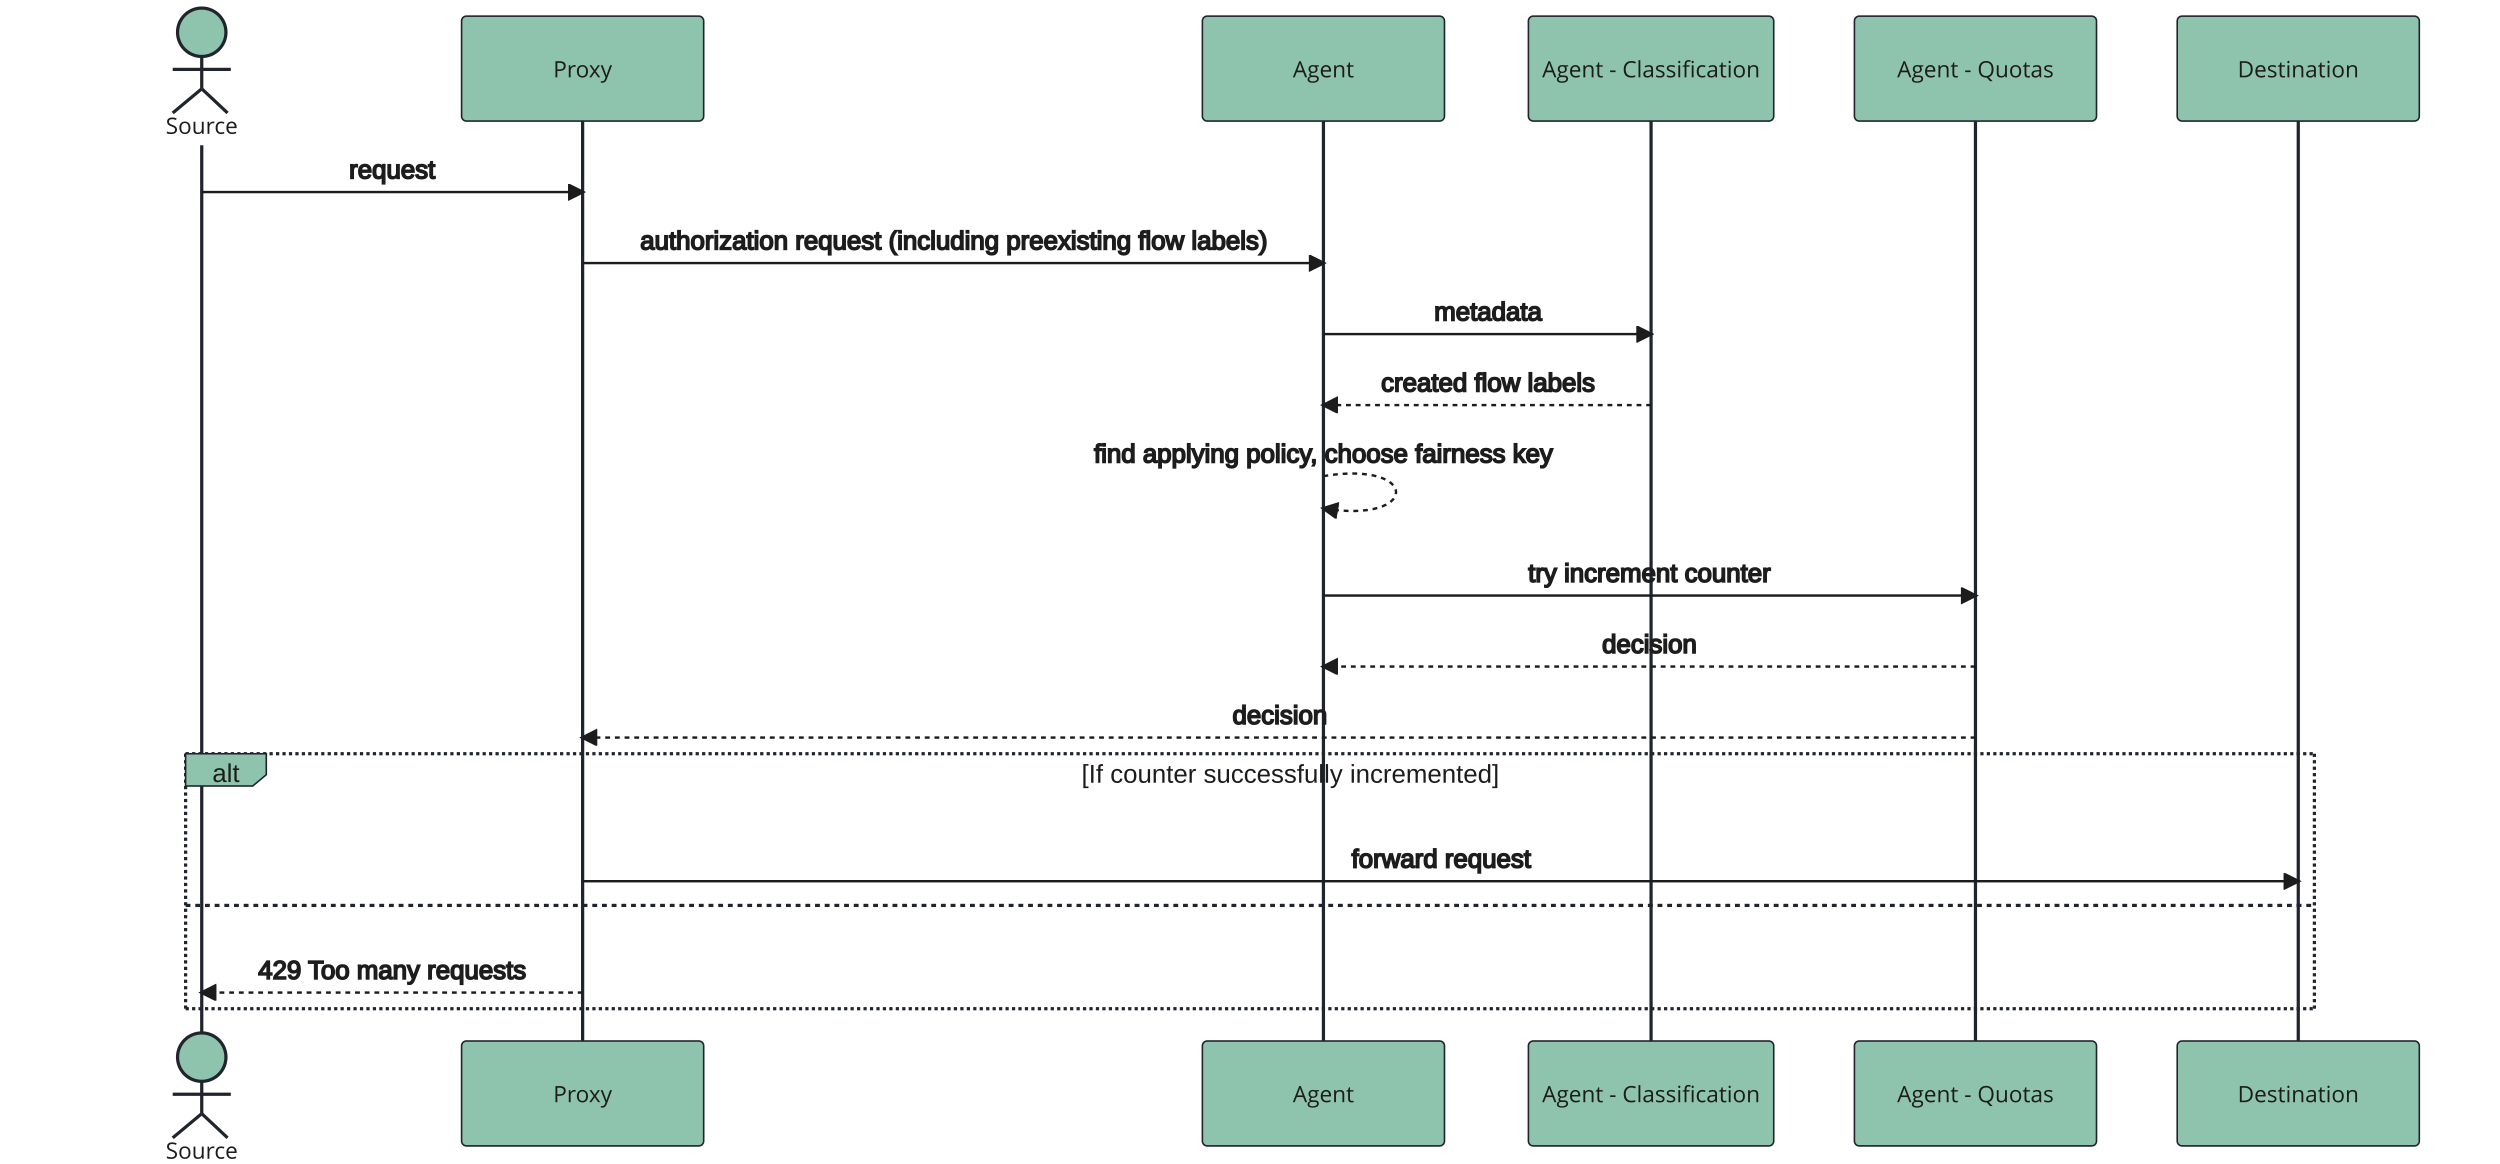
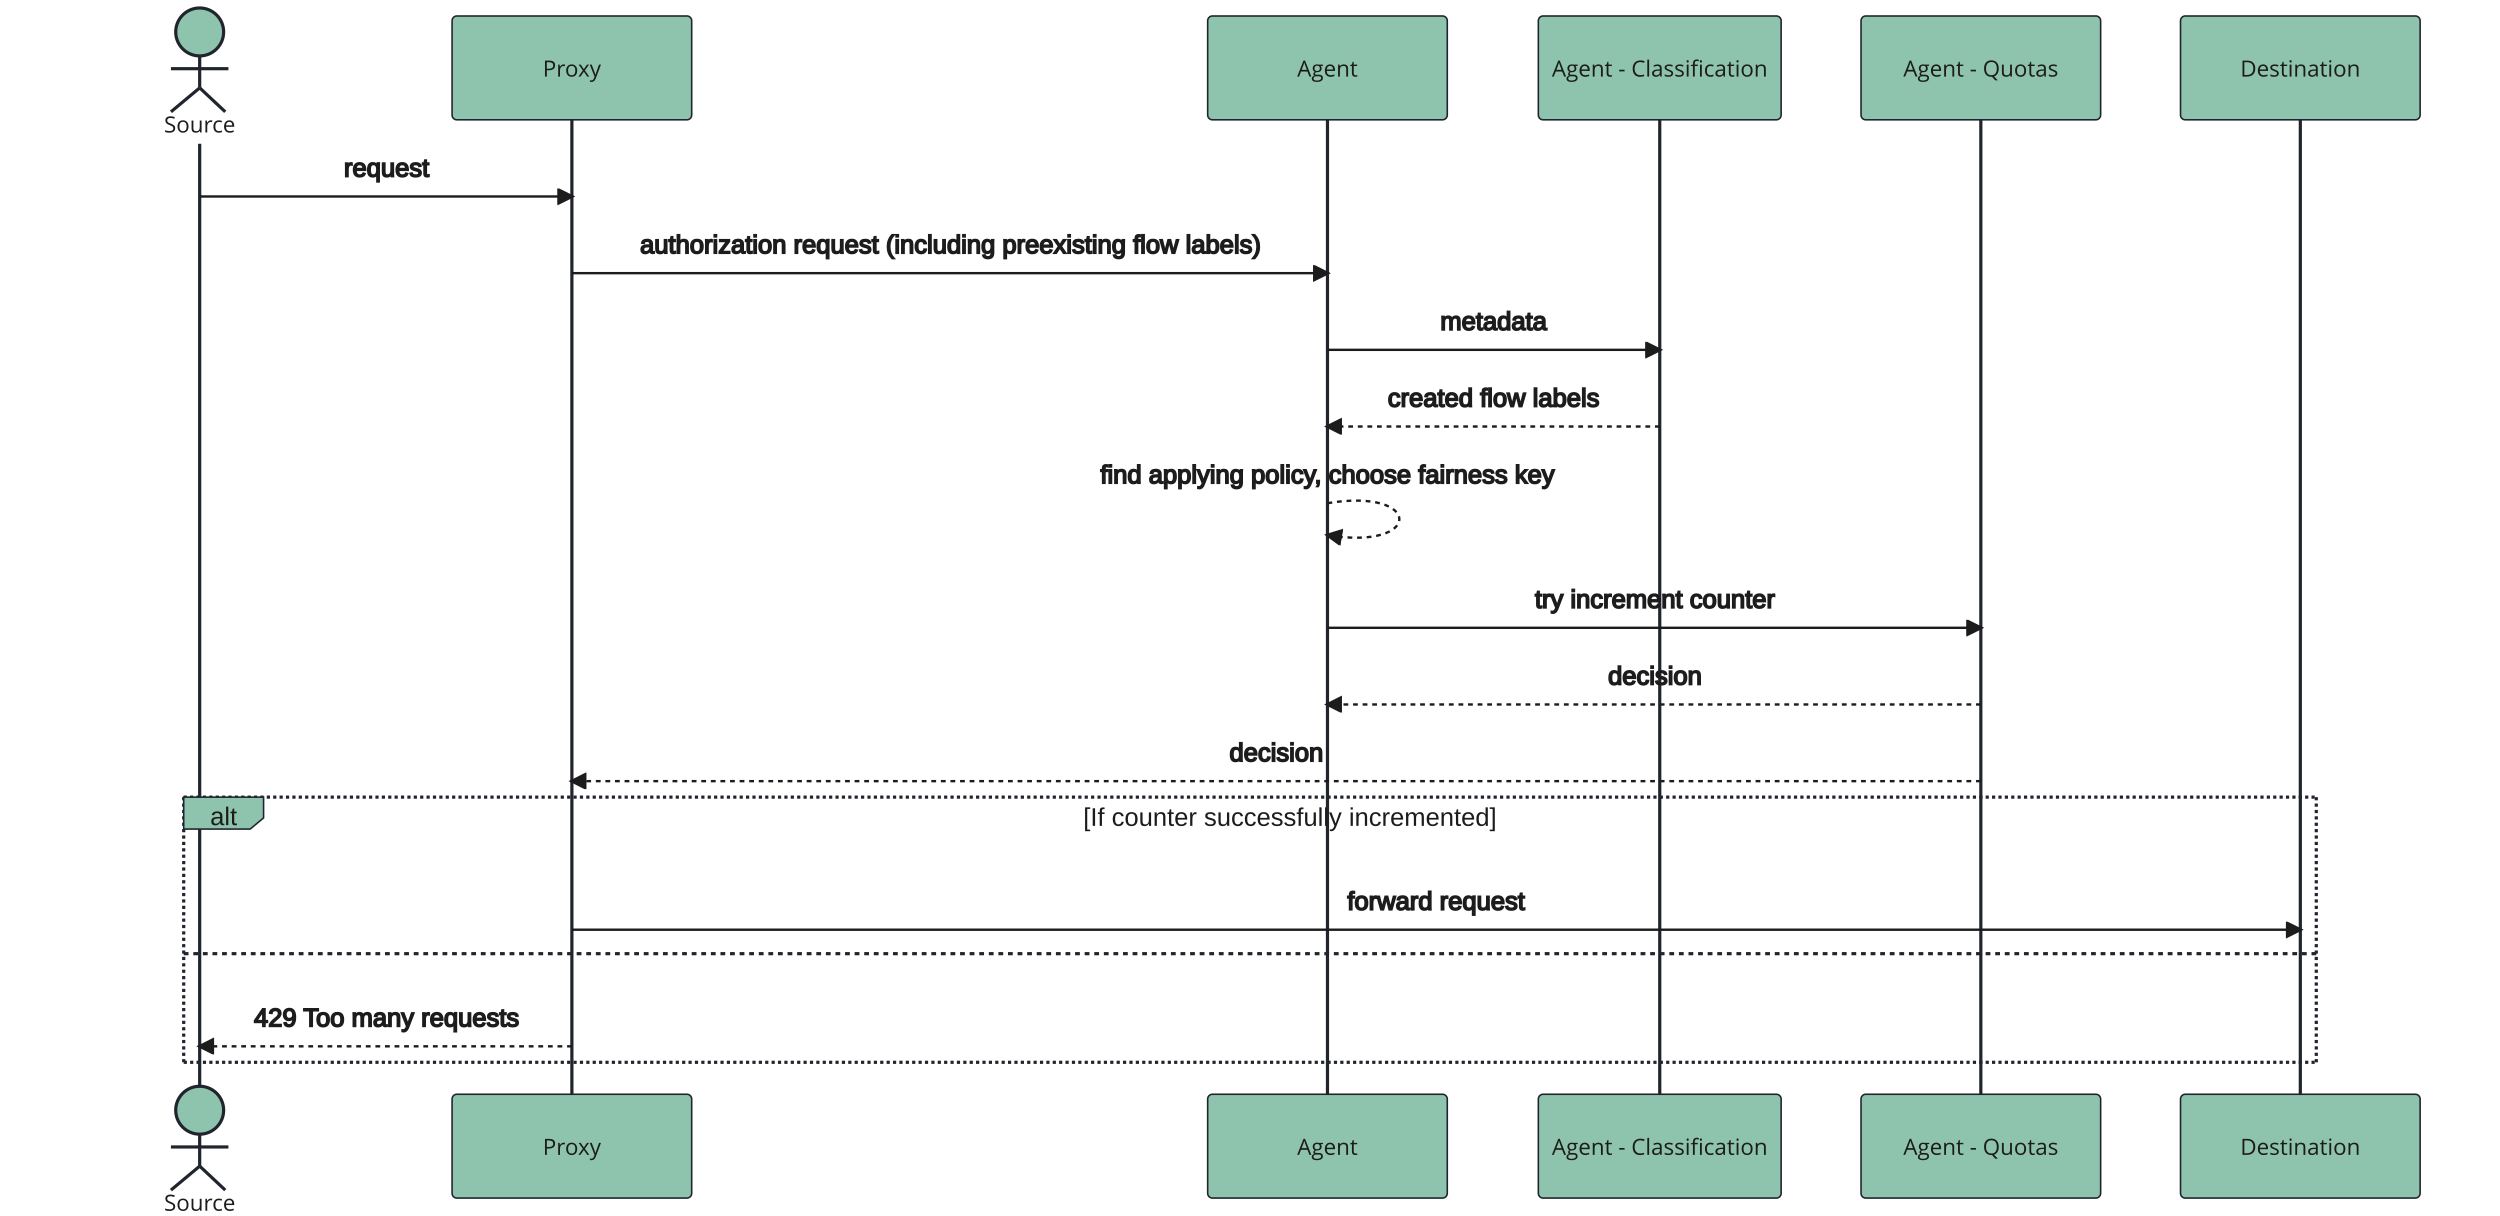
- <svg xmlns="http://www.w3.org/2000/svg" aria-labelledby="chart-title-mermaid-7 chart-desc-mermaid-7" role="img" viewBox="-50 -10 1549 721" style="max-width: 1549px; background-color: transparent;" height="721" width="100%" id="mermaid-7">
+ <svg xmlns="http://www.w3.org/2000/svg" aria-labelledby="chart-title-mermaid-7 chart-desc-mermaid-7" role="img" viewBox="-50 -10 1565 761" style="max-width: 1565px; background-color: transparent;" height="761" width="100%" id="mermaid-7">
  <style>#mermaid-7 {font-family:"trebuchet ms",verdana,arial,sans-serif;font-size:16px;fill:#1c1c1c;}#mermaid-7 .error-icon{fill:#c2c6cf50;}#mermaid-7 .error-text{fill:#1c1c1c;stroke:#1c1c1c;}#mermaid-7 .edge-thickness-normal{stroke-width:2px;}#mermaid-7 .edge-thickness-thick{stroke-width:3.5px;}#mermaid-7 .edge-pattern-solid{stroke-dasharray:0;}#mermaid-7 .edge-pattern-dashed{stroke-dasharray:3;}#mermaid-7 .edge-pattern-dotted{stroke-dasharray:2;}#mermaid-7 .marker{fill:#20242C;stroke:#20242C;}#mermaid-7 .marker.cross{stroke:#20242C;}#mermaid-7 svg{font-family:"trebuchet ms",verdana,arial,sans-serif;font-size:16px;}#mermaid-7 .actor{stroke:#20242C;fill:#8EC4AD;}#mermaid-7 text.actor&gt;tspan{fill:#1c1c1c;stroke:none;}#mermaid-7 .actor-line{stroke:grey;}#mermaid-7 .messageLine0{stroke-width:1.5;stroke-dasharray:none;stroke:#1c1c1c;}#mermaid-7 .messageLine1{stroke-width:1.5;stroke-dasharray:2,2;stroke:#1c1c1c;}#mermaid-7 #arrowhead path{fill:#1c1c1c;stroke:#1c1c1c;}#mermaid-7 .sequenceNumber{fill:#dfdbd3;}#mermaid-7 #sequencenumber{fill:#1c1c1c;}#mermaid-7 #crosshead path{fill:#1c1c1c;stroke:#1c1c1c;}#mermaid-7 .messageText{fill:#1c1c1c;stroke:#1c1c1c;}#mermaid-7 .labelBox{stroke:#20242C;fill:#8EC4AD;}#mermaid-7 .labelText,#mermaid-7 .labelText&gt;tspan{fill:#1c1c1c;stroke:none;}#mermaid-7 .loopText,#mermaid-7 .loopText&gt;tspan{fill:#1c1c1c;stroke:none;}#mermaid-7 .loopLine{stroke-width:2px;stroke-dasharray:2,2;stroke:#20242C;fill:#20242C;}#mermaid-7 .note{stroke:hsl(52.683, 60%, 73.922%);fill:#fff5ad;}#mermaid-7 .noteText,#mermaid-7 .noteText&gt;tspan{fill:#333;stroke:none;}#mermaid-7 .activation0{fill:#bcc0cc;stroke:hsl(225, 13.559%, 66.863%);}#mermaid-7 .activation1{fill:#bcc0cc;stroke:hsl(225, 13.559%, 66.863%);}#mermaid-7 .activation2{fill:#bcc0cc;stroke:hsl(225, 13.559%, 66.863%);}#mermaid-7 .actorPopupMenu{position:absolute;}#mermaid-7 .actorPopupMenuPanel{position:absolute;fill:#8EC4AD;box-shadow:0px 8px 16px 0px rgba(0,0,0,0.2);filter:drop-shadow(3px 5px 2px rgb(0 0 0 / 0.4));}#mermaid-7 .actor-man line{stroke:#20242C;fill:#8EC4AD;}#mermaid-7 .actor-man circle,#mermaid-7 line{stroke:#20242C;fill:#8EC4AD;stroke-width:2px;}#mermaid-7 .node rect{fill:#FC9A69;}#mermaid-7 span.edgeLabel{padding:0.1em;}#mermaid-7 :root{--mermaid-font-family:"trebuchet ms",verdana,arial,sans-serif;}</style>
  <g />
  <defs>
    <symbol height="24" width="24" id="computer">
      <path d="M2 2v13h20v-13h-20zm18 11h-16v-9h16v9zm-10.228 6l.466-1h3.524l.467 1h-4.457zm14.228 3h-24l2-6h2.104l-1.33 4h18.45l-1.297-4h2.073l2 6zm-5-10h-14v-7h14v7z" transform="scale(.5)" />
    </symbol>
  </defs>
  <defs>
    <symbol clip-rule="evenodd" fill-rule="evenodd" id="database">
      <path d="M12.258.001l.256.004.255.005.253.008.251.01.249.012.247.015.246.016.242.019.241.02.239.023.236.024.233.027.231.028.229.031.225.032.223.034.22.036.217.038.214.04.211.041.208.043.205.045.201.046.198.048.194.05.191.051.187.053.183.054.18.056.175.057.172.059.168.06.163.061.16.063.155.064.15.066.074.033.073.033.071.034.07.034.069.035.068.035.067.035.066.035.064.036.064.036.062.036.06.036.06.037.058.037.058.037.055.038.055.038.053.038.052.038.051.039.05.039.048.039.047.039.045.04.044.04.043.04.041.04.04.041.039.041.037.041.036.041.034.041.033.042.032.042.03.042.029.042.027.042.026.043.024.043.023.043.021.043.02.043.018.044.017.043.015.044.013.044.012.044.011.045.009.044.007.045.006.045.004.045.002.045.001.045v17l-.001.045-.002.045-.004.045-.006.045-.007.045-.009.044-.011.045-.012.044-.013.044-.015.044-.017.043-.018.044-.02.043-.021.043-.023.043-.024.043-.026.043-.027.042-.029.042-.03.042-.032.042-.033.042-.034.041-.036.041-.037.041-.039.041-.04.041-.041.04-.043.04-.044.04-.045.04-.047.039-.048.039-.05.039-.051.039-.052.038-.053.038-.055.038-.055.038-.058.037-.058.037-.06.037-.06.036-.062.036-.064.036-.064.036-.066.035-.067.035-.068.035-.069.035-.07.034-.071.034-.073.033-.074.033-.15.066-.155.064-.16.063-.163.061-.168.06-.172.059-.175.057-.18.056-.183.054-.187.053-.191.051-.194.05-.198.048-.201.046-.205.045-.208.043-.211.041-.214.04-.217.038-.22.036-.223.034-.225.032-.229.031-.231.028-.233.027-.236.024-.239.023-.241.02-.242.019-.246.016-.247.015-.249.012-.251.01-.253.008-.255.005-.256.004-.258.001-.258-.001-.256-.004-.255-.005-.253-.008-.251-.01-.249-.012-.247-.015-.245-.016-.243-.019-.241-.02-.238-.023-.236-.024-.234-.027-.231-.028-.228-.031-.226-.032-.223-.034-.22-.036-.217-.038-.214-.04-.211-.041-.208-.043-.204-.045-.201-.046-.198-.048-.195-.05-.19-.051-.187-.053-.184-.054-.179-.056-.176-.057-.172-.059-.167-.06-.164-.061-.159-.063-.155-.064-.151-.066-.074-.033-.072-.033-.072-.034-.07-.034-.069-.035-.068-.035-.067-.035-.066-.035-.064-.036-.063-.036-.062-.036-.061-.036-.06-.037-.058-.037-.057-.037-.056-.038-.055-.038-.053-.038-.052-.038-.051-.039-.049-.039-.049-.039-.046-.039-.046-.04-.044-.04-.043-.04-.041-.04-.04-.041-.039-.041-.037-.041-.036-.041-.034-.041-.033-.042-.032-.042-.03-.042-.029-.042-.027-.042-.026-.043-.024-.043-.023-.043-.021-.043-.02-.043-.018-.044-.017-.043-.015-.044-.013-.044-.012-.044-.011-.045-.009-.044-.007-.045-.006-.045-.004-.045-.002-.045-.001-.045v-17l.001-.045.002-.045.004-.045.006-.045.007-.045.009-.044.011-.045.012-.044.013-.044.015-.044.017-.043.018-.044.02-.043.021-.043.023-.043.024-.043.026-.043.027-.042.029-.042.03-.042.032-.042.033-.042.034-.041.036-.041.037-.041.039-.041.04-.041.041-.04.043-.04.044-.04.046-.04.046-.039.049-.039.049-.039.051-.039.052-.038.053-.038.055-.038.056-.038.057-.037.058-.037.06-.037.061-.036.062-.036.063-.036.064-.036.066-.035.067-.035.068-.035.069-.035.07-.034.072-.034.072-.033.074-.033.151-.066.155-.064.159-.063.164-.061.167-.06.172-.059.176-.057.179-.056.184-.054.187-.053.19-.051.195-.05.198-.048.201-.046.204-.045.208-.043.211-.041.214-.04.217-.038.22-.036.223-.034.226-.032.228-.031.231-.028.234-.027.236-.024.238-.023.241-.02.243-.019.245-.016.247-.015.249-.012.251-.01.253-.008.255-.005.256-.004.258-.001.258.001zm-9.258 20.499v.01l.001.021.003.021.004.022.005.021.006.022.007.022.009.023.01.022.011.023.012.023.013.023.015.023.016.024.017.023.018.024.019.024.021.024.022.025.023.024.024.025.052.049.056.05.061.051.066.051.07.051.075.051.079.052.084.052.088.052.092.052.097.052.102.051.105.052.11.052.114.051.119.051.123.051.127.05.131.05.135.05.139.048.144.049.147.047.152.047.155.047.16.045.163.045.167.043.171.043.176.041.178.041.183.039.187.039.19.037.194.035.197.035.202.033.204.031.209.03.212.029.216.027.219.025.222.024.226.021.23.02.233.018.236.016.24.015.243.012.246.01.249.008.253.005.256.004.259.001.26-.001.257-.004.254-.005.25-.008.247-.011.244-.012.241-.014.237-.016.233-.018.231-.021.226-.021.224-.024.22-.026.216-.027.212-.028.21-.031.205-.031.202-.034.198-.034.194-.036.191-.037.187-.039.183-.04.179-.04.175-.042.172-.043.168-.044.163-.045.16-.046.155-.046.152-.047.148-.048.143-.049.139-.049.136-.05.131-.05.126-.05.123-.051.118-.052.114-.051.11-.052.106-.052.101-.052.096-.052.092-.052.088-.053.083-.051.079-.052.074-.052.07-.051.065-.051.06-.051.056-.05.051-.05.023-.024.023-.025.021-.024.02-.024.019-.024.018-.024.017-.024.015-.023.014-.024.013-.023.012-.023.01-.023.01-.022.008-.022.006-.022.006-.022.004-.022.004-.021.001-.021.001-.021v-4.127l-.077.055-.08.053-.083.054-.085.053-.087.052-.09.052-.093.051-.095.05-.097.05-.1.049-.102.049-.105.048-.106.047-.109.047-.111.046-.114.045-.115.045-.118.044-.12.043-.122.042-.124.042-.126.041-.128.04-.13.04-.132.038-.134.038-.135.037-.138.037-.139.035-.142.035-.143.034-.144.033-.147.032-.148.031-.15.03-.151.03-.153.029-.154.027-.156.027-.158.026-.159.025-.161.024-.162.023-.163.022-.165.021-.166.02-.167.019-.169.018-.169.017-.171.016-.173.015-.173.014-.175.013-.175.012-.177.011-.178.01-.179.008-.179.008-.181.006-.182.005-.182.004-.184.003-.184.002h-.37l-.184-.002-.184-.003-.182-.004-.182-.005-.181-.006-.179-.008-.179-.008-.178-.01-.176-.011-.176-.012-.175-.013-.173-.014-.172-.015-.171-.016-.17-.017-.169-.018-.167-.019-.166-.02-.165-.021-.163-.022-.162-.023-.161-.024-.159-.025-.157-.026-.156-.027-.155-.027-.153-.029-.151-.03-.15-.03-.148-.031-.146-.032-.145-.033-.143-.034-.141-.035-.14-.035-.137-.037-.136-.037-.134-.038-.132-.038-.13-.04-.128-.04-.126-.041-.124-.042-.122-.042-.12-.044-.117-.043-.116-.045-.113-.045-.112-.046-.109-.047-.106-.047-.105-.048-.102-.049-.1-.049-.097-.05-.095-.05-.093-.052-.09-.051-.087-.052-.085-.053-.083-.054-.08-.054-.077-.054v4.127zm0-5.654v.011l.001.021.003.021.004.021.005.022.006.022.007.022.009.022.01.022.011.023.012.023.013.023.015.024.016.023.017.024.018.024.019.024.021.024.022.024.023.025.024.024.052.05.056.05.061.05.066.051.07.051.075.052.079.051.084.052.088.052.092.052.097.052.102.052.105.052.11.051.114.051.119.052.123.05.127.051.131.05.135.049.139.049.144.048.147.048.152.047.155.046.16.045.163.045.167.044.171.042.176.042.178.04.183.04.187.038.19.037.194.036.197.034.202.033.204.032.209.03.212.028.216.027.219.025.222.024.226.022.23.02.233.018.236.016.24.014.243.012.246.01.249.008.253.006.256.003.259.001.26-.001.257-.003.254-.006.25-.008.247-.01.244-.012.241-.015.237-.016.233-.018.231-.02.226-.022.224-.024.22-.025.216-.027.212-.029.21-.03.205-.032.202-.033.198-.035.194-.036.191-.037.187-.039.183-.039.179-.041.175-.042.172-.043.168-.044.163-.045.16-.045.155-.047.152-.047.148-.048.143-.048.139-.05.136-.049.131-.05.126-.051.123-.051.118-.051.114-.052.11-.052.106-.052.101-.052.096-.052.092-.052.088-.052.083-.052.079-.052.074-.051.07-.052.065-.051.06-.05.056-.051.051-.049.023-.025.023-.024.021-.025.02-.024.019-.024.018-.024.017-.024.015-.023.014-.023.013-.024.012-.022.01-.023.01-.023.008-.022.006-.022.006-.022.004-.021.004-.022.001-.021.001-.021v-4.139l-.077.054-.08.054-.083.054-.085.052-.087.053-.09.051-.093.051-.095.051-.097.05-.1.049-.102.049-.105.048-.106.047-.109.047-.111.046-.114.045-.115.044-.118.044-.12.044-.122.042-.124.042-.126.041-.128.04-.13.039-.132.039-.134.038-.135.037-.138.036-.139.036-.142.035-.143.033-.144.033-.147.033-.148.031-.15.03-.151.03-.153.028-.154.028-.156.027-.158.026-.159.025-.161.024-.162.023-.163.022-.165.021-.166.02-.167.019-.169.018-.169.017-.171.016-.173.015-.173.014-.175.013-.175.012-.177.011-.178.009-.179.009-.179.007-.181.007-.182.005-.182.004-.184.003-.184.002h-.37l-.184-.002-.184-.003-.182-.004-.182-.005-.181-.007-.179-.007-.179-.009-.178-.009-.176-.011-.176-.012-.175-.013-.173-.014-.172-.015-.171-.016-.17-.017-.169-.018-.167-.019-.166-.02-.165-.021-.163-.022-.162-.023-.161-.024-.159-.025-.157-.026-.156-.027-.155-.028-.153-.028-.151-.03-.15-.03-.148-.031-.146-.033-.145-.033-.143-.033-.141-.035-.14-.036-.137-.036-.136-.037-.134-.038-.132-.039-.13-.039-.128-.04-.126-.041-.124-.042-.122-.043-.12-.043-.117-.044-.116-.044-.113-.046-.112-.046-.109-.046-.106-.047-.105-.048-.102-.049-.1-.049-.097-.05-.095-.051-.093-.051-.09-.051-.087-.053-.085-.052-.083-.054-.08-.054-.077-.054v4.139zm0-5.666v.011l.001.02.003.022.004.021.005.022.006.021.007.022.009.023.01.022.011.023.012.023.013.023.015.023.016.024.017.024.018.023.019.024.021.025.022.024.023.024.024.025.052.05.056.05.061.05.066.051.07.051.075.052.079.051.084.052.088.052.092.052.097.052.102.052.105.051.11.052.114.051.119.051.123.051.127.05.131.05.135.05.139.049.144.048.147.048.152.047.155.046.16.045.163.045.167.043.171.043.176.042.178.04.183.04.187.038.19.037.194.036.197.034.202.033.204.032.209.03.212.028.216.027.219.025.222.024.226.021.23.02.233.018.236.017.24.014.243.012.246.01.249.008.253.006.256.003.259.001.26-.001.257-.003.254-.006.25-.008.247-.01.244-.013.241-.014.237-.016.233-.018.231-.02.226-.022.224-.024.22-.025.216-.027.212-.029.21-.03.205-.032.202-.033.198-.035.194-.036.191-.037.187-.039.183-.039.179-.041.175-.042.172-.043.168-.044.163-.045.16-.045.155-.047.152-.047.148-.048.143-.049.139-.049.136-.049.131-.051.126-.05.123-.051.118-.052.114-.051.11-.052.106-.052.101-.052.096-.052.092-.052.088-.052.083-.052.079-.052.074-.052.07-.051.065-.051.06-.051.056-.05.051-.049.023-.025.023-.025.021-.024.02-.024.019-.024.018-.024.017-.024.015-.023.014-.024.013-.023.012-.023.01-.022.01-.023.008-.022.006-.022.006-.022.004-.022.004-.021.001-.021.001-.021v-4.153l-.077.054-.08.054-.083.053-.085.053-.087.053-.09.051-.093.051-.095.051-.097.05-.1.049-.102.048-.105.048-.106.048-.109.046-.111.046-.114.046-.115.044-.118.044-.12.043-.122.043-.124.042-.126.041-.128.04-.13.039-.132.039-.134.038-.135.037-.138.036-.139.036-.142.034-.143.034-.144.033-.147.032-.148.032-.15.03-.151.03-.153.028-.154.028-.156.027-.158.026-.159.024-.161.024-.162.023-.163.023-.165.021-.166.02-.167.019-.169.018-.169.017-.171.016-.173.015-.173.014-.175.013-.175.012-.177.01-.178.01-.179.009-.179.007-.181.006-.182.006-.182.004-.184.003-.184.001-.185.001-.185-.001-.184-.001-.184-.003-.182-.004-.182-.006-.181-.006-.179-.007-.179-.009-.178-.01-.176-.01-.176-.012-.175-.013-.173-.014-.172-.015-.171-.016-.17-.017-.169-.018-.167-.019-.166-.02-.165-.021-.163-.023-.162-.023-.161-.024-.159-.024-.157-.026-.156-.027-.155-.028-.153-.028-.151-.03-.15-.03-.148-.032-.146-.032-.145-.033-.143-.034-.141-.034-.14-.036-.137-.036-.136-.037-.134-.038-.132-.039-.13-.039-.128-.041-.126-.041-.124-.041-.122-.043-.12-.043-.117-.044-.116-.044-.113-.046-.112-.046-.109-.046-.106-.048-.105-.048-.102-.048-.1-.05-.097-.049-.095-.051-.093-.051-.09-.052-.087-.052-.085-.053-.083-.053-.08-.054-.077-.054v4.153zm8.74-8.179l-.257.004-.254.005-.25.008-.247.011-.244.012-.241.014-.237.016-.233.018-.231.021-.226.022-.224.023-.22.026-.216.027-.212.028-.21.031-.205.032-.202.033-.198.034-.194.036-.191.038-.187.038-.183.04-.179.041-.175.042-.172.043-.168.043-.163.045-.16.046-.155.046-.152.048-.148.048-.143.048-.139.049-.136.05-.131.05-.126.051-.123.051-.118.051-.114.052-.11.052-.106.052-.101.052-.096.052-.092.052-.088.052-.083.052-.079.052-.074.051-.07.052-.065.051-.06.05-.056.05-.051.05-.023.025-.023.024-.021.024-.02.025-.019.024-.018.024-.017.023-.015.024-.014.023-.013.023-.012.023-.01.023-.01.022-.008.022-.006.023-.006.021-.004.022-.004.021-.001.021-.001.021.001.021.001.021.004.021.004.022.006.021.006.023.008.022.01.022.01.023.012.023.013.023.014.023.015.024.017.023.018.024.019.024.02.025.021.024.023.024.023.025.051.05.056.05.06.05.065.051.07.052.074.051.079.052.083.052.088.052.092.052.096.052.101.052.106.052.11.052.114.052.118.051.123.051.126.051.131.05.136.05.139.049.143.048.148.048.152.048.155.046.16.046.163.045.168.043.172.043.175.042.179.041.183.04.187.038.191.038.194.036.198.034.202.033.205.032.21.031.212.028.216.027.22.026.224.023.226.022.231.021.233.018.237.016.241.014.244.012.247.011.25.008.254.005.257.004.26.001.26-.001.257-.004.254-.005.25-.008.247-.011.244-.012.241-.014.237-.016.233-.018.231-.021.226-.022.224-.023.22-.026.216-.027.212-.028.21-.031.205-.032.202-.033.198-.034.194-.036.191-.038.187-.038.183-.04.179-.041.175-.042.172-.043.168-.043.163-.045.16-.046.155-.046.152-.048.148-.048.143-.048.139-.049.136-.05.131-.05.126-.051.123-.051.118-.051.114-.052.11-.052.106-.052.101-.052.096-.052.092-.052.088-.052.083-.052.079-.052.074-.051.07-.052.065-.051.06-.05.056-.05.051-.05.023-.025.023-.024.021-.024.02-.025.019-.024.018-.024.017-.023.015-.024.014-.023.013-.023.012-.023.01-.023.01-.022.008-.022.006-.023.006-.021.004-.022.004-.021.001-.021.001-.021-.001-.021-.001-.021-.004-.021-.004-.022-.006-.021-.006-.023-.008-.022-.01-.022-.01-.023-.012-.023-.013-.023-.014-.023-.015-.024-.017-.023-.018-.024-.019-.024-.02-.025-.021-.024-.023-.024-.023-.025-.051-.05-.056-.05-.06-.05-.065-.051-.07-.052-.074-.051-.079-.052-.083-.052-.088-.052-.092-.052-.096-.052-.101-.052-.106-.052-.11-.052-.114-.052-.118-.051-.123-.051-.126-.051-.131-.05-.136-.05-.139-.049-.143-.048-.148-.048-.152-.048-.155-.046-.16-.046-.163-.045-.168-.043-.172-.043-.175-.042-.179-.041-.183-.04-.187-.038-.191-.038-.194-.036-.198-.034-.202-.033-.205-.032-.21-.031-.212-.028-.216-.027-.22-.026-.224-.023-.226-.022-.231-.021-.233-.018-.237-.016-.241-.014-.244-.012-.247-.011-.25-.008-.254-.005-.257-.004-.26-.001-.26.001z" transform="scale(.5)" />
    </symbol>
  </defs>
  <defs>
    <symbol height="24" width="24" id="clock">
      <path d="M12 2c5.514 0 10 4.486 10 10s-4.486 10-10 10-10-4.486-10-10 4.486-10 10-10zm0-2c-6.627 0-12 5.373-12 12s5.373 12 12 12 12-5.373 12-12-5.373-12-12-12zm5.848 12.459c.202.038.202.333.001.372-1.907.361-6.045 1.111-6.547 1.111-.719 0-1.301-.582-1.301-1.301 0-.512.77-5.447 1.125-7.445.034-.192.312-.181.343.014l.985 6.238 5.394 1.011z" transform="scale(.5)" />
    </symbol>
  </defs>
-   <line stroke="#999" stroke-width="0.5px" class="200" y2="655" x2="75" y1="80" x1="75" id="actor0" />
+   <line stroke="#999" stroke-width="0.5px" class="200" y2="695" x2="75" y1="80" x1="75" id="actor0" />
  <g class="actor-man">
    <line y2="45" x2="75" y1="25" x1="75" id="actor-man-torso0" />
    <line y2="33" x2="93" y1="33" x1="57" id="actor-man-arms0" />
    <line y2="45" x2="75" y1="60" x1="57" />
    <line y2="60" x2="91" y1="45" x1="75" />
    <circle height="65" width="150" r="15" cy="10" cx="75" />
    <text style="text-anchor: middle; font-size: 14px; font-weight: 400; font-family: &quot;Open Sans&quot;, sans-serif;" class="actor" alignment-baseline="central" dominant-baseline="central" y="67.5" x="75">
      <tspan dy="0" x="75">Source</tspan>
    </text>
  </g>
  <g>
-     <line stroke="#999" stroke-width="0.5px" class="200" y2="655" x2="311" y1="5" x1="311" id="actor1" />
+     <line stroke="#999" stroke-width="0.5px" class="200" y2="695" x2="308" y1="5" x1="308" id="actor1" />
    <g id="root-1">
-       <rect class="actor" ry="3" rx="3" height="65" width="150" stroke="#666" fill="#eaeaea" y="0" x="236" />
-       <text style="text-anchor: middle; font-size: 14px; font-weight: 400; font-family: &quot;Open Sans&quot;, sans-serif;" class="actor" alignment-baseline="central" dominant-baseline="central" y="32.5" x="311">
-         <tspan dy="0" x="311">Proxy</tspan>
+       <rect class="actor" ry="3" rx="3" height="65" width="150" stroke="#666" fill="#eaeaea" y="0" x="233" />
+       <text style="text-anchor: middle; font-size: 14px; font-weight: 400; font-family: &quot;Open Sans&quot;, sans-serif;" class="actor" alignment-baseline="central" dominant-baseline="central" y="32.5" x="308">
+         <tspan dy="0" x="308">Proxy</tspan>
      </text>
    </g>
  </g>
  <g>
-     <line stroke="#999" stroke-width="0.5px" class="200" y2="655" x2="770" y1="5" x1="770" id="actor2" />
+     <line stroke="#999" stroke-width="0.5px" class="200" y2="695" x2="781" y1="5" x1="781" id="actor2" />
    <g id="root-2">
-       <rect class="actor" ry="3" rx="3" height="65" width="150" stroke="#666" fill="#eaeaea" y="0" x="695" />
-       <text style="text-anchor: middle; font-size: 14px; font-weight: 400; font-family: &quot;Open Sans&quot;, sans-serif;" class="actor" alignment-baseline="central" dominant-baseline="central" y="32.5" x="770">
-         <tspan dy="0" x="770">Agent</tspan>
+       <rect class="actor" ry="3" rx="3" height="65" width="150" stroke="#666" fill="#eaeaea" y="0" x="706" />
+       <text style="text-anchor: middle; font-size: 14px; font-weight: 400; font-family: &quot;Open Sans&quot;, sans-serif;" class="actor" alignment-baseline="central" dominant-baseline="central" y="32.5" x="781">
+         <tspan dy="0" x="781">Agent</tspan>
      </text>
    </g>
  </g>
  <g>
-     <line stroke="#999" stroke-width="0.5px" class="200" y2="655" x2="973" y1="5" x1="973" id="actor3" />
+     <line stroke="#999" stroke-width="0.5px" class="200" y2="695" x2="989" y1="5" x1="989" id="actor3" />
    <g id="root-3">
-       <rect class="actor" ry="3" rx="3" height="65" width="152" stroke="#666" fill="#eaeaea" y="0" x="897" />
-       <text style="text-anchor: middle; font-size: 14px; font-weight: 400; font-family: &quot;Open Sans&quot;, sans-serif;" class="actor" alignment-baseline="central" dominant-baseline="central" y="32.5" x="973">
-         <tspan dy="0" x="973">Agent - Classification</tspan>
+       <rect class="actor" ry="3" rx="3" height="65" width="152" stroke="#666" fill="#eaeaea" y="0" x="913" />
+       <text style="text-anchor: middle; font-size: 14px; font-weight: 400; font-family: &quot;Open Sans&quot;, sans-serif;" class="actor" alignment-baseline="central" dominant-baseline="central" y="32.5" x="989">
+         <tspan dy="0" x="989">Agent - Classification</tspan>
      </text>
    </g>
  </g>
  <g>
-     <line stroke="#999" stroke-width="0.5px" class="200" y2="655" x2="1174" y1="5" x1="1174" id="actor4" />
+     <line stroke="#999" stroke-width="0.5px" class="200" y2="695" x2="1190" y1="5" x1="1190" id="actor4" />
    <g id="root-4">
-       <rect class="actor" ry="3" rx="3" height="65" width="150" stroke="#666" fill="#eaeaea" y="0" x="1099" />
-       <text style="text-anchor: middle; font-size: 14px; font-weight: 400; font-family: &quot;Open Sans&quot;, sans-serif;" class="actor" alignment-baseline="central" dominant-baseline="central" y="32.5" x="1174">
-         <tspan dy="0" x="1174">Agent - Quotas</tspan>
+       <rect class="actor" ry="3" rx="3" height="65" width="150" stroke="#666" fill="#eaeaea" y="0" x="1115" />
+       <text style="text-anchor: middle; font-size: 14px; font-weight: 400; font-family: &quot;Open Sans&quot;, sans-serif;" class="actor" alignment-baseline="central" dominant-baseline="central" y="32.5" x="1190">
+         <tspan dy="0" x="1190">Agent - Quotas</tspan>
      </text>
    </g>
  </g>
  <g>
-     <line stroke="#999" stroke-width="0.5px" class="200" y2="655" x2="1374" y1="5" x1="1374" id="actor5" />
+     <line stroke="#999" stroke-width="0.5px" class="200" y2="695" x2="1390" y1="5" x1="1390" id="actor5" />
    <g id="root-5">
-       <rect class="actor" ry="3" rx="3" height="65" width="150" stroke="#666" fill="#eaeaea" y="0" x="1299" />
-       <text style="text-anchor: middle; font-size: 14px; font-weight: 400; font-family: &quot;Open Sans&quot;, sans-serif;" class="actor" alignment-baseline="central" dominant-baseline="central" y="32.5" x="1374">
-         <tspan dy="0" x="1374">Destination</tspan>
+       <rect class="actor" ry="3" rx="3" height="65" width="150" stroke="#666" fill="#eaeaea" y="0" x="1315" />
+       <text style="text-anchor: middle; font-size: 14px; font-weight: 400; font-family: &quot;Open Sans&quot;, sans-serif;" class="actor" alignment-baseline="central" dominant-baseline="central" y="32.5" x="1390">
+         <tspan dy="0" x="1390">Destination</tspan>
      </text>
    </g>
  </g>
  <defs>
    <marker orient="auto" markerHeight="12" markerWidth="12" markerUnits="userSpaceOnUse" refY="5" refX="9" id="arrowhead">
      <path d="M 0 0 L 10 5 L 0 10 z" />
    </marker>
  </defs>
  <defs>
    <marker refY="4" refX="16" orient="auto" markerHeight="8" markerWidth="15" id="crosshead">
      <path style="stroke-dasharray: 0, 0;" d="M 9,2 V 6 L16,4 Z" stroke-width="1px" stroke="#000000" fill="black" />
      <path style="stroke-dasharray: 0, 0;" d="M 0,1 L 6,7 M 6,1 L 0,7" stroke-width="1px" stroke="#000000" fill="none" />
    </marker>
  </defs>
  <defs>
    <marker orient="auto" markerHeight="28" markerWidth="20" refY="7" refX="18" id="filled-head">
      <path d="M 18,7 L9,13 L14,7 L9,1 Z" />
    </marker>
  </defs>
  <defs>
    <marker orient="auto" markerHeight="40" markerWidth="60" refY="15" refX="15" id="sequencenumber">
      <circle r="6" cy="15" cx="15" />
    </marker>
  </defs>
  <g>
-     <line class="loopLine" y2="457" x2="1384" y1="457" x1="65" />
-     <line class="loopLine" y2="615" x2="1384" y1="457" x1="1384" />
-     <line class="loopLine" y2="615" x2="1384" y1="615" x1="65" />
-     <line class="loopLine" y2="615" x2="65" y1="457" x1="65" />
-     <line style="stroke-dasharray: 3, 3;" class="loopLine" y2="551" x2="1384" y1="551" x1="65" />
-     <polygon class="labelBox" points="65,457 115,457 115,470 106.6,477 65,477" />
-     <text style="font-family: &quot;trebuchet ms&quot;, verdana, arial, sans-serif; font-size: 16px; font-weight: 400;" class="labelText" alignment-baseline="middle" dominant-baseline="middle" text-anchor="middle" y="470" x="90">alt</text>
-     <text style="font-family: &quot;trebuchet ms&quot;, verdana, arial, sans-serif; font-size: 16px; font-weight: 400;" class="loopText" text-anchor="middle" y="475" x="749.5">
-       <tspan x="749.5">[If counter successfully incremented]</tspan>
+     <line class="loopLine" y2="489" x2="1400" y1="489" x1="65" />
+     <line class="loopLine" y2="655" x2="1400" y1="489" x1="1400" />
+     <line class="loopLine" y2="655" x2="1400" y1="655" x1="65" />
+     <line class="loopLine" y2="655" x2="65" y1="489" x1="65" />
+     <line style="stroke-dasharray: 3, 3;" class="loopLine" y2="587" x2="1400" y1="587" x1="65" />
+     <polygon class="labelBox" points="65,489 115,489 115,502 106.6,509 65,509" />
+     <text style="font-family: &quot;trebuchet ms&quot;, verdana, arial, sans-serif; font-size: 16px; font-weight: 400;" class="labelText" alignment-baseline="middle" dominant-baseline="middle" text-anchor="middle" y="502" x="90">alt</text>
+     <text style="font-family: &quot;trebuchet ms&quot;, verdana, arial, sans-serif; font-size: 16px; font-weight: 400;" class="loopText" text-anchor="middle" y="507" x="757.5">
+       <tspan x="757.5">[If counter successfully incremented]</tspan>
    </text>
  </g>
-   <text style="font-family: &quot;trebuchet ms&quot;, verdana, arial, sans-serif; font-size: 16px; font-weight: 400;" dy="1em" class="messageText" alignment-baseline="middle" dominant-baseline="middle" text-anchor="middle" y="80" x="193">request</text>
-   <line style="fill: none;" marker-end="url(#arrowhead)" stroke="none" stroke-width="2" class="messageLine0" y2="109" x2="311" y1="109" x1="75" />
-   <text style="font-family: &quot;trebuchet ms&quot;, verdana, arial, sans-serif; font-size: 16px; font-weight: 400;" dy="1em" class="messageText" alignment-baseline="middle" dominant-baseline="middle" text-anchor="middle" y="124" x="541">authorization request (including preexisting flow labels)</text>
-   <line style="fill: none;" marker-end="url(#arrowhead)" stroke="none" stroke-width="2" class="messageLine0" y2="153" x2="770" y1="153" x1="311" />
-   <text style="font-family: &quot;trebuchet ms&quot;, verdana, arial, sans-serif; font-size: 16px; font-weight: 400;" dy="1em" class="messageText" alignment-baseline="middle" dominant-baseline="middle" text-anchor="middle" y="168" x="872">metadata</text>
-   <line style="fill: none;" marker-end="url(#arrowhead)" stroke="none" stroke-width="2" class="messageLine0" y2="197" x2="973" y1="197" x1="770" />
-   <text style="font-family: &quot;trebuchet ms&quot;, verdana, arial, sans-serif; font-size: 16px; font-weight: 400;" dy="1em" class="messageText" alignment-baseline="middle" dominant-baseline="middle" text-anchor="middle" y="212" x="872">created flow labels</text>
-   <line style="stroke-dasharray: 3, 3; fill: none;" marker-end="url(#arrowhead)" stroke="none" stroke-width="2" class="messageLine1" y2="241" x2="770" y1="241" x1="973" />
-   <text style="font-family: &quot;trebuchet ms&quot;, verdana, arial, sans-serif; font-size: 16px; font-weight: 400;" dy="1em" class="messageText" alignment-baseline="middle" dominant-baseline="middle" text-anchor="middle" y="256" x="770">find applying policy, choose fairness key</text>
-   <path style="stroke-dasharray: 3, 3; fill: none;" marker-end="url(#arrowhead)" stroke="none" stroke-width="2" class="messageLine1" d="M 770,285 C 830,275 830,315 770,305" />
-   <text style="font-family: &quot;trebuchet ms&quot;, verdana, arial, sans-serif; font-size: 16px; font-weight: 400;" dy="1em" class="messageText" alignment-baseline="middle" dominant-baseline="middle" text-anchor="middle" y="330" x="972">try increment counter</text>
-   <line style="fill: none;" marker-end="url(#arrowhead)" stroke="none" stroke-width="2" class="messageLine0" y2="359" x2="1174" y1="359" x1="770" />
-   <text style="font-family: &quot;trebuchet ms&quot;, verdana, arial, sans-serif; font-size: 16px; font-weight: 400;" dy="1em" class="messageText" alignment-baseline="middle" dominant-baseline="middle" text-anchor="middle" y="374" x="972">decision</text>
-   <line style="stroke-dasharray: 3, 3; fill: none;" marker-end="url(#arrowhead)" stroke="none" stroke-width="2" class="messageLine1" y2="403" x2="770" y1="403" x1="1174" />
-   <text style="font-family: &quot;trebuchet ms&quot;, verdana, arial, sans-serif; font-size: 16px; font-weight: 400;" dy="1em" class="messageText" alignment-baseline="middle" dominant-baseline="middle" text-anchor="middle" y="418" x="743">decision</text>
-   <line style="stroke-dasharray: 3, 3; fill: none;" marker-end="url(#arrowhead)" stroke="none" stroke-width="2" class="messageLine1" y2="447" x2="311" y1="447" x1="1174" />
-   <text style="font-family: &quot;trebuchet ms&quot;, verdana, arial, sans-serif; font-size: 16px; font-weight: 400;" dy="1em" class="messageText" alignment-baseline="middle" dominant-baseline="middle" text-anchor="middle" y="507" x="843">forward request</text>
-   <line style="fill: none;" marker-end="url(#arrowhead)" stroke="none" stroke-width="2" class="messageLine0" y2="536" x2="1374" y1="536" x1="311" />
-   <text style="font-family: &quot;trebuchet ms&quot;, verdana, arial, sans-serif; font-size: 16px; font-weight: 400;" dy="1em" class="messageText" alignment-baseline="middle" dominant-baseline="middle" text-anchor="middle" y="576" x="193">429 Too many requests</text>
-   <line style="stroke-dasharray: 3, 3; fill: none;" marker-end="url(#arrowhead)" stroke="none" stroke-width="2" class="messageLine1" y2="605" x2="75" y1="605" x1="311" />
+   <text style="font-family: &quot;trebuchet ms&quot;, verdana, arial, sans-serif; font-size: 16px; font-weight: 400;" dy="1em" class="messageText" alignment-baseline="middle" dominant-baseline="middle" text-anchor="middle" y="80" x="192">request</text>
+   <line style="fill: none;" marker-end="url(#arrowhead)" stroke="none" stroke-width="2" class="messageLine0" y2="113" x2="308" y1="113" x1="75" />
+   <text style="font-family: &quot;trebuchet ms&quot;, verdana, arial, sans-serif; font-size: 16px; font-weight: 400;" dy="1em" class="messageText" alignment-baseline="middle" dominant-baseline="middle" text-anchor="middle" y="128" x="545">authorization request (including preexisting flow labels)</text>
+   <line style="fill: none;" marker-end="url(#arrowhead)" stroke="none" stroke-width="2" class="messageLine0" y2="161" x2="781" y1="161" x1="308" />
+   <text style="font-family: &quot;trebuchet ms&quot;, verdana, arial, sans-serif; font-size: 16px; font-weight: 400;" dy="1em" class="messageText" alignment-baseline="middle" dominant-baseline="middle" text-anchor="middle" y="176" x="885">metadata</text>
+   <line style="fill: none;" marker-end="url(#arrowhead)" stroke="none" stroke-width="2" class="messageLine0" y2="209" x2="989" y1="209" x1="781" />
+   <text style="font-family: &quot;trebuchet ms&quot;, verdana, arial, sans-serif; font-size: 16px; font-weight: 400;" dy="1em" class="messageText" alignment-baseline="middle" dominant-baseline="middle" text-anchor="middle" y="224" x="885">created flow labels</text>
+   <line style="stroke-dasharray: 3, 3; fill: none;" marker-end="url(#arrowhead)" stroke="none" stroke-width="2" class="messageLine1" y2="257" x2="781" y1="257" x1="989" />
+   <text style="font-family: &quot;trebuchet ms&quot;, verdana, arial, sans-serif; font-size: 16px; font-weight: 400;" dy="1em" class="messageText" alignment-baseline="middle" dominant-baseline="middle" text-anchor="middle" y="272" x="781">find applying policy, choose fairness key</text>
+   <path style="stroke-dasharray: 3, 3; fill: none;" marker-end="url(#arrowhead)" stroke="none" stroke-width="2" class="messageLine1" d="M 781,305 C 841,295 841,335 781,325" />
+   <text style="font-family: &quot;trebuchet ms&quot;, verdana, arial, sans-serif; font-size: 16px; font-weight: 400;" dy="1em" class="messageText" alignment-baseline="middle" dominant-baseline="middle" text-anchor="middle" y="350" x="986">try increment counter</text>
+   <line style="fill: none;" marker-end="url(#arrowhead)" stroke="none" stroke-width="2" class="messageLine0" y2="383" x2="1190" y1="383" x1="781" />
+   <text style="font-family: &quot;trebuchet ms&quot;, verdana, arial, sans-serif; font-size: 16px; font-weight: 400;" dy="1em" class="messageText" alignment-baseline="middle" dominant-baseline="middle" text-anchor="middle" y="398" x="986">decision</text>
+   <line style="stroke-dasharray: 3, 3; fill: none;" marker-end="url(#arrowhead)" stroke="none" stroke-width="2" class="messageLine1" y2="431" x2="781" y1="431" x1="1190" />
+   <text style="font-family: &quot;trebuchet ms&quot;, verdana, arial, sans-serif; font-size: 16px; font-weight: 400;" dy="1em" class="messageText" alignment-baseline="middle" dominant-baseline="middle" text-anchor="middle" y="446" x="749">decision</text>
+   <line style="stroke-dasharray: 3, 3; fill: none;" marker-end="url(#arrowhead)" stroke="none" stroke-width="2" class="messageLine1" y2="479" x2="308" y1="479" x1="1190" />
+   <text style="font-family: &quot;trebuchet ms&quot;, verdana, arial, sans-serif; font-size: 16px; font-weight: 400;" dy="1em" class="messageText" alignment-baseline="middle" dominant-baseline="middle" text-anchor="middle" y="539" x="849">forward request</text>
+   <line style="fill: none;" marker-end="url(#arrowhead)" stroke="none" stroke-width="2" class="messageLine0" y2="572" x2="1390" y1="572" x1="308" />
+   <text style="font-family: &quot;trebuchet ms&quot;, verdana, arial, sans-serif; font-size: 16px; font-weight: 400;" dy="1em" class="messageText" alignment-baseline="middle" dominant-baseline="middle" text-anchor="middle" y="612" x="192">429 Too many requests</text>
+   <line style="stroke-dasharray: 3, 3; fill: none;" marker-end="url(#arrowhead)" stroke="none" stroke-width="2" class="messageLine1" y2="645" x2="75" y1="645" x1="308" />
  <g class="actor-man">
-     <line y2="680" x2="75" y1="660" x1="75" id="actor-man-torso5" />
-     <line y2="668" x2="93" y1="668" x1="57" id="actor-man-arms5" />
-     <line y2="680" x2="75" y1="695" x1="57" />
-     <line y2="695" x2="91" y1="680" x1="75" />
-     <circle height="65" width="150" r="15" cy="645" cx="75" />
-     <text style="text-anchor: middle; font-size: 14px; font-weight: 400; font-family: &quot;Open Sans&quot;, sans-serif;" class="actor" alignment-baseline="central" dominant-baseline="central" y="702.5" x="75">
+     <line y2="720" x2="75" y1="700" x1="75" id="actor-man-torso5" />
+     <line y2="708" x2="93" y1="708" x1="57" id="actor-man-arms5" />
+     <line y2="720" x2="75" y1="735" x1="57" />
+     <line y2="735" x2="91" y1="720" x1="75" />
+     <circle height="65" width="150" r="15" cy="685" cx="75" />
+     <text style="text-anchor: middle; font-size: 14px; font-weight: 400; font-family: &quot;Open Sans&quot;, sans-serif;" class="actor" alignment-baseline="central" dominant-baseline="central" y="742.5" x="75">
      <tspan dy="0" x="75">Source</tspan>
    </text>
  </g>
  <g>
-     <rect class="actor" ry="3" rx="3" height="65" width="150" stroke="#666" fill="#eaeaea" y="635" x="236" />
-     <text style="text-anchor: middle; font-size: 14px; font-weight: 400; font-family: &quot;Open Sans&quot;, sans-serif;" class="actor" alignment-baseline="central" dominant-baseline="central" y="667.5" x="311">
-       <tspan dy="0" x="311">Proxy</tspan>
+     <rect class="actor" ry="3" rx="3" height="65" width="150" stroke="#666" fill="#eaeaea" y="675" x="233" />
+     <text style="text-anchor: middle; font-size: 14px; font-weight: 400; font-family: &quot;Open Sans&quot;, sans-serif;" class="actor" alignment-baseline="central" dominant-baseline="central" y="707.5" x="308">
+       <tspan dy="0" x="308">Proxy</tspan>
    </text>
  </g>
  <g>
-     <rect class="actor" ry="3" rx="3" height="65" width="150" stroke="#666" fill="#eaeaea" y="635" x="695" />
-     <text style="text-anchor: middle; font-size: 14px; font-weight: 400; font-family: &quot;Open Sans&quot;, sans-serif;" class="actor" alignment-baseline="central" dominant-baseline="central" y="667.5" x="770">
-       <tspan dy="0" x="770">Agent</tspan>
+     <rect class="actor" ry="3" rx="3" height="65" width="150" stroke="#666" fill="#eaeaea" y="675" x="706" />
+     <text style="text-anchor: middle; font-size: 14px; font-weight: 400; font-family: &quot;Open Sans&quot;, sans-serif;" class="actor" alignment-baseline="central" dominant-baseline="central" y="707.5" x="781">
+       <tspan dy="0" x="781">Agent</tspan>
    </text>
  </g>
  <g>
-     <rect class="actor" ry="3" rx="3" height="65" width="152" stroke="#666" fill="#eaeaea" y="635" x="897" />
-     <text style="text-anchor: middle; font-size: 14px; font-weight: 400; font-family: &quot;Open Sans&quot;, sans-serif;" class="actor" alignment-baseline="central" dominant-baseline="central" y="667.5" x="973">
-       <tspan dy="0" x="973">Agent - Classification</tspan>
+     <rect class="actor" ry="3" rx="3" height="65" width="152" stroke="#666" fill="#eaeaea" y="675" x="913" />
+     <text style="text-anchor: middle; font-size: 14px; font-weight: 400; font-family: &quot;Open Sans&quot;, sans-serif;" class="actor" alignment-baseline="central" dominant-baseline="central" y="707.5" x="989">
+       <tspan dy="0" x="989">Agent - Classification</tspan>
    </text>
  </g>
  <g>
-     <rect class="actor" ry="3" rx="3" height="65" width="150" stroke="#666" fill="#eaeaea" y="635" x="1099" />
-     <text style="text-anchor: middle; font-size: 14px; font-weight: 400; font-family: &quot;Open Sans&quot;, sans-serif;" class="actor" alignment-baseline="central" dominant-baseline="central" y="667.5" x="1174">
-       <tspan dy="0" x="1174">Agent - Quotas</tspan>
+     <rect class="actor" ry="3" rx="3" height="65" width="150" stroke="#666" fill="#eaeaea" y="675" x="1115" />
+     <text style="text-anchor: middle; font-size: 14px; font-weight: 400; font-family: &quot;Open Sans&quot;, sans-serif;" class="actor" alignment-baseline="central" dominant-baseline="central" y="707.5" x="1190">
+       <tspan dy="0" x="1190">Agent - Quotas</tspan>
    </text>
  </g>
  <g>
-     <rect class="actor" ry="3" rx="3" height="65" width="150" stroke="#666" fill="#eaeaea" y="635" x="1299" />
-     <text style="text-anchor: middle; font-size: 14px; font-weight: 400; font-family: &quot;Open Sans&quot;, sans-serif;" class="actor" alignment-baseline="central" dominant-baseline="central" y="667.5" x="1374">
-       <tspan dy="0" x="1374">Destination</tspan>
+     <rect class="actor" ry="3" rx="3" height="65" width="150" stroke="#666" fill="#eaeaea" y="675" x="1315" />
+     <text style="text-anchor: middle; font-size: 14px; font-weight: 400; font-family: &quot;Open Sans&quot;, sans-serif;" class="actor" alignment-baseline="central" dominant-baseline="central" y="707.5" x="1390">
+       <tspan dy="0" x="1390">Destination</tspan>
    </text>
  </g>
</svg>
